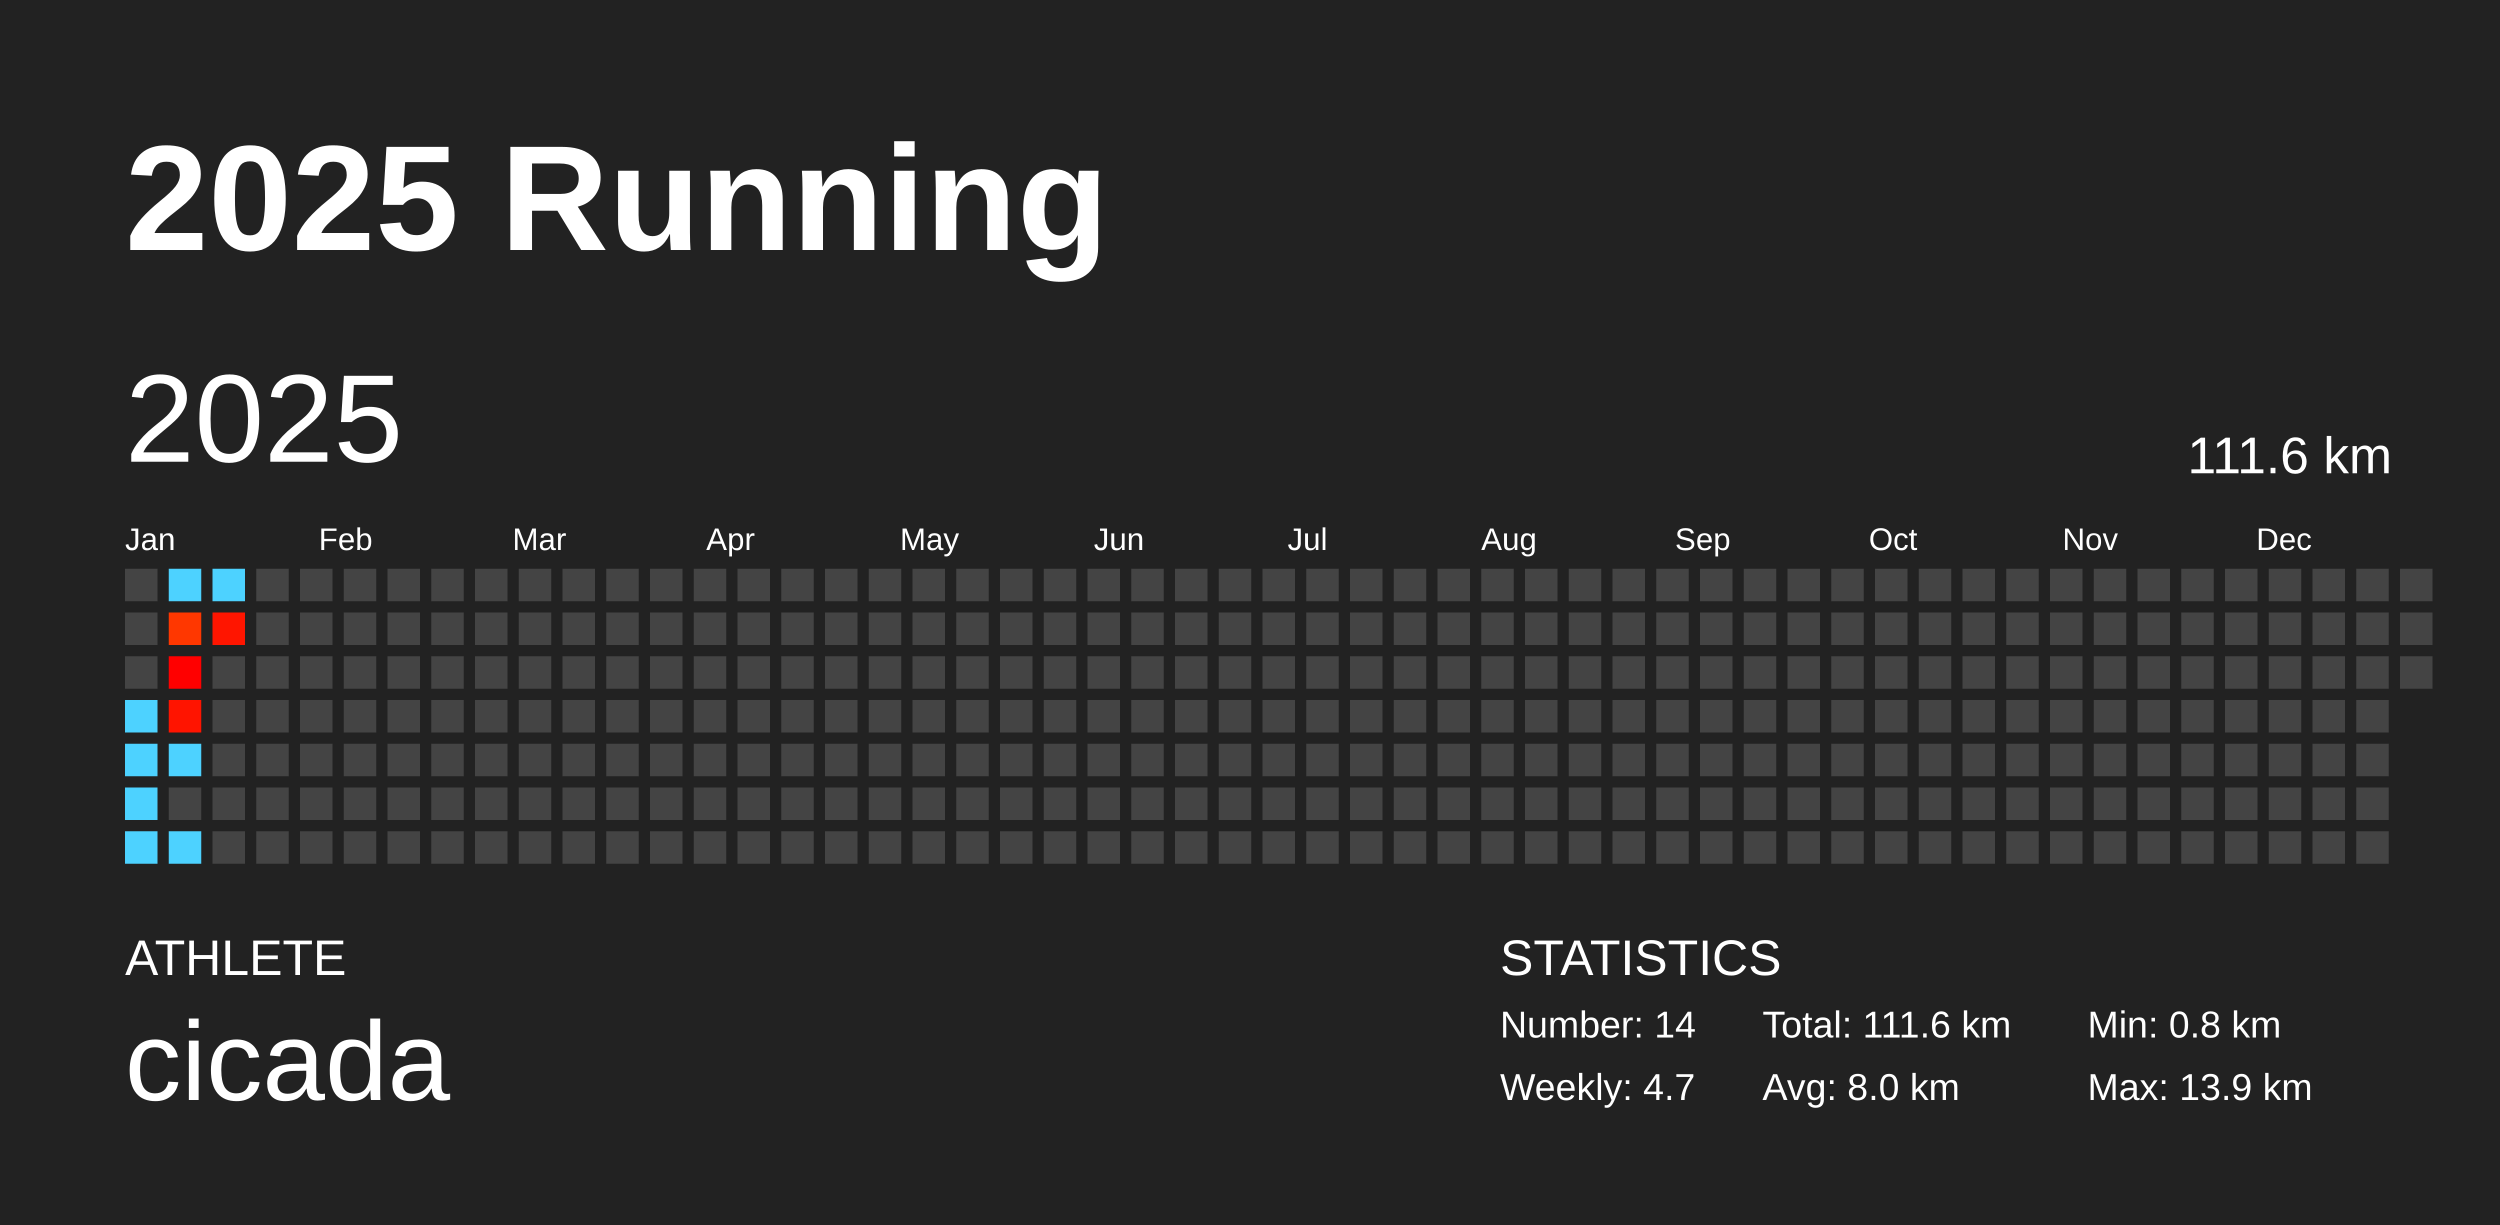
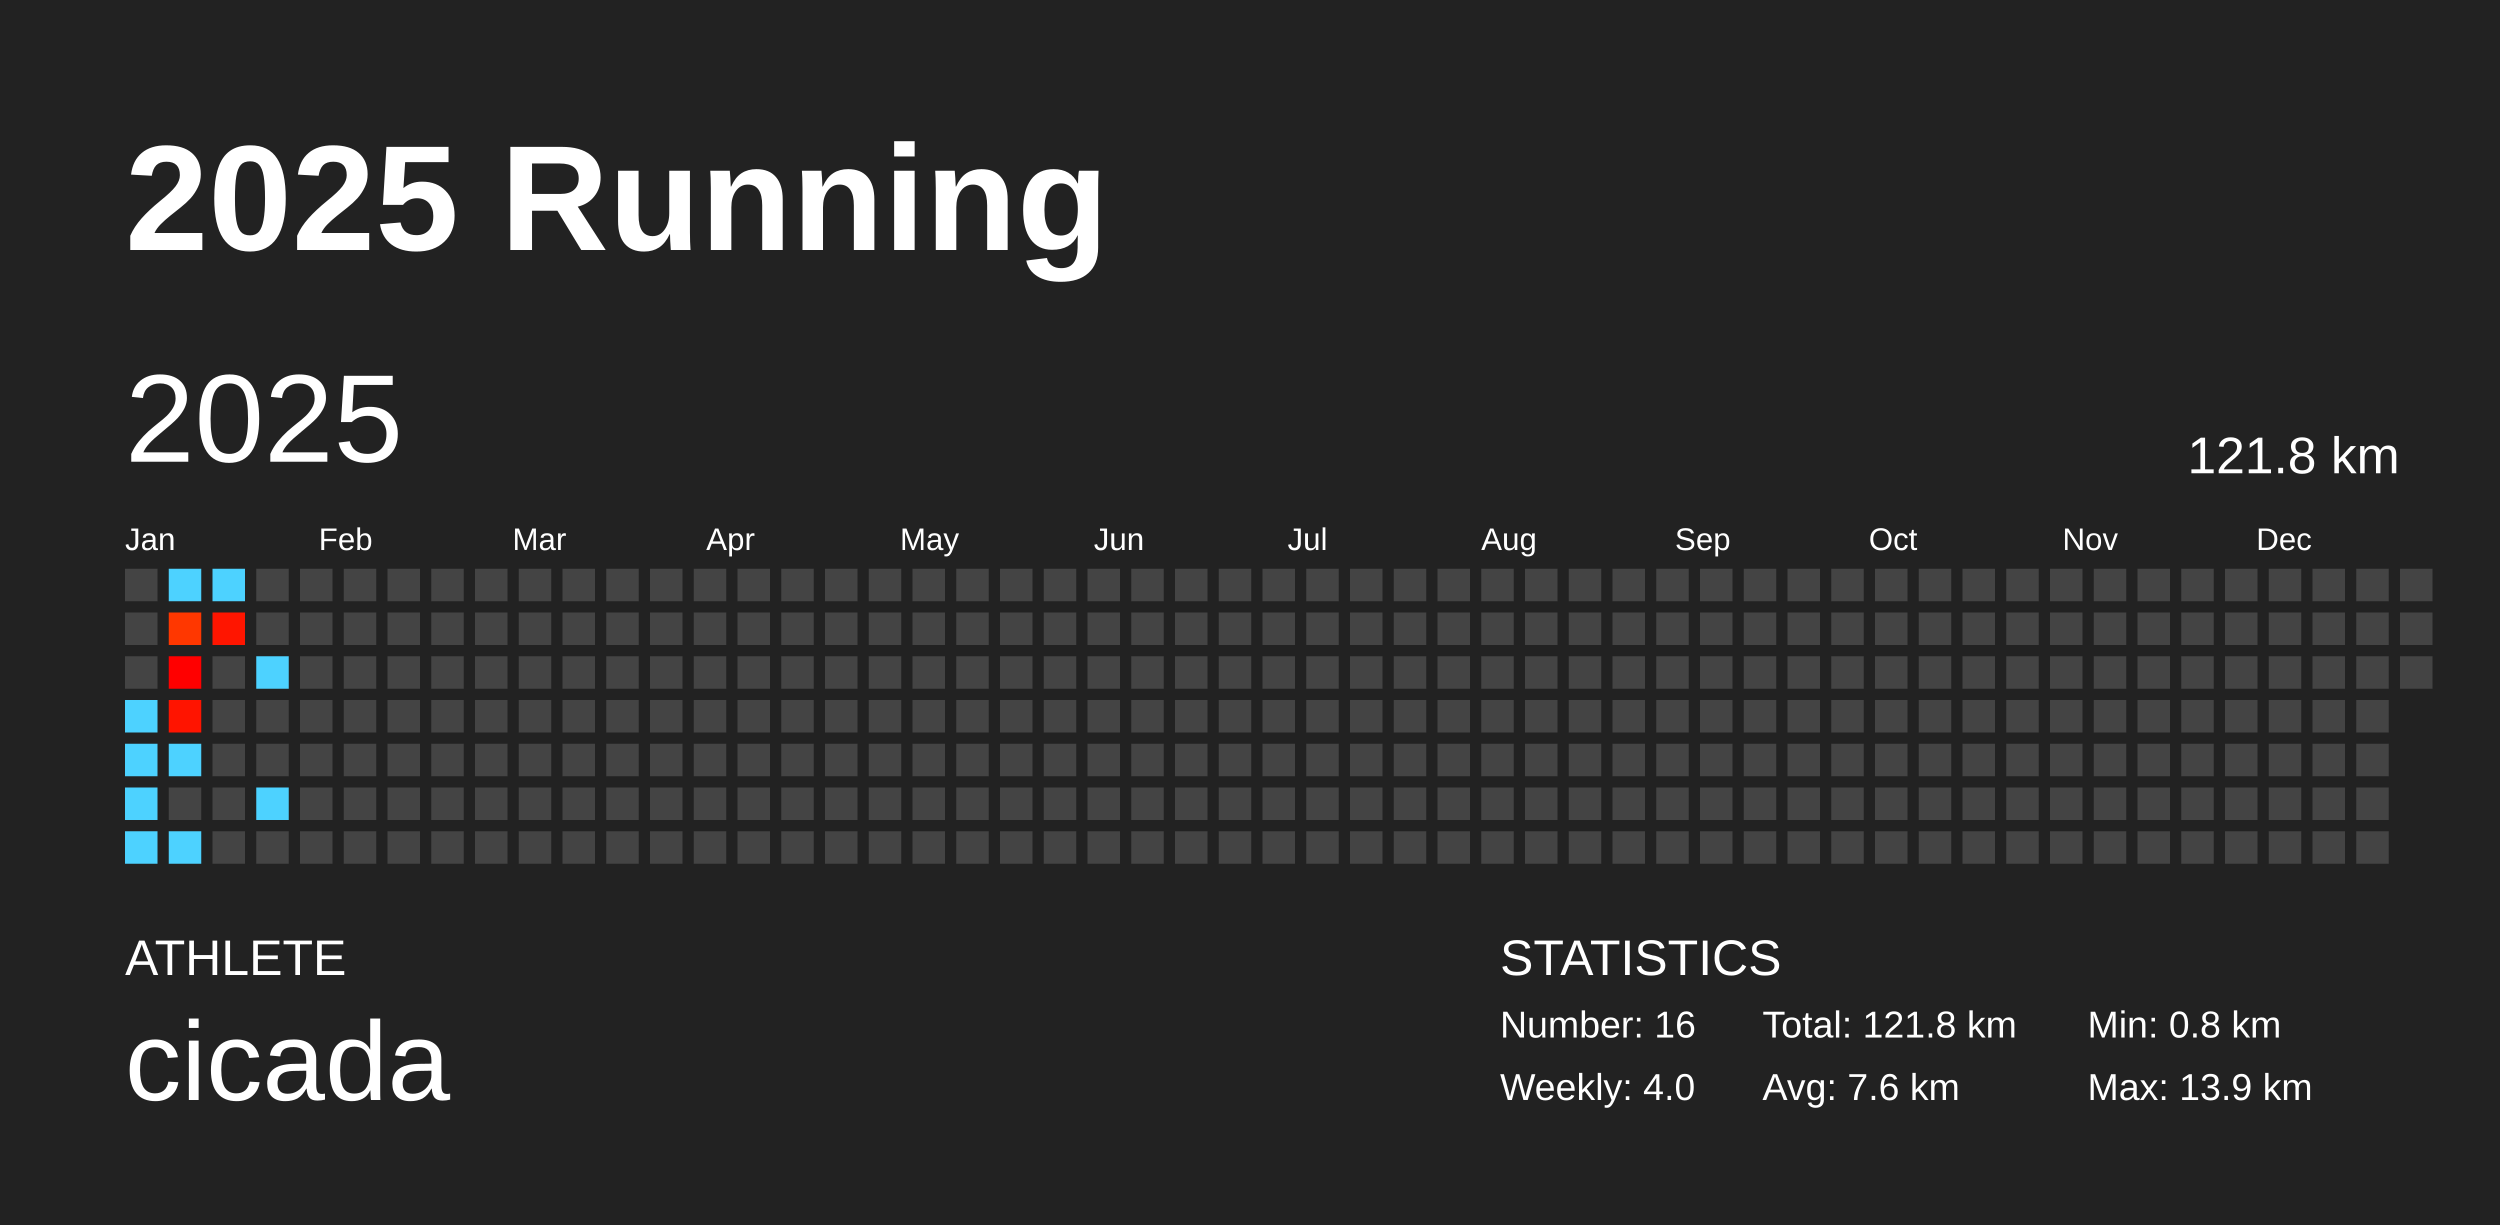
<svg xmlns="http://www.w3.org/2000/svg" baseProfile="full" height="98mm" version="1.1" viewBox="0,0,200,98" width="200mm">
  <defs />
  <rect fill="#222222" height="98" width="200" x="0" y="0" />
  <text fill="#FFFFFF" style="font-size:12px; font-family:Arial; font-weight:bold;" x="10" y="20">2025 Running</text>
  <text fill="#FFFFFF" style="font-size:4px; font-family:Arial" x="10" y="78">ATHLETE</text>
  <text fill="#FFFFFF" style="font-size:9px; font-family:Arial" x="10" y="88">cicada</text>
  <text fill="#FFFFFF" style="font-size:4px; font-family:Arial" x="120" y="78">STATISTICS</text>
-   <text fill="#FFFFFF" style="font-size:3px; font-family:Arial" x="120" y="83">Number: 14</text>
-   <text fill="#FFFFFF" style="font-size:3px; font-family:Arial" x="120" y="88">Weekly: 4.7</text>
-   <text fill="#FFFFFF" style="font-size:3px; font-family:Arial" x="141" y="83">Total: 111.6 km</text>
-   <text fill="#FFFFFF" style="font-size:3px; font-family:Arial" x="141" y="88">Avg: 8.0 km</text>
+   <text fill="#FFFFFF" style="font-size:3px; font-family:Arial" x="120" y="83">Number: 16</text>
+   <text fill="#FFFFFF" style="font-size:3px; font-family:Arial" x="120" y="88">Weekly: 4.0</text>
+   <text fill="#FFFFFF" style="font-size:3px; font-family:Arial" x="141" y="83">Total: 121.8 km</text>
+   <text fill="#FFFFFF" style="font-size:3px; font-family:Arial" x="141" y="88">Avg: 7.6 km</text>
  <text fill="#FFFFFF" style="font-size:3px; font-family:Arial" x="167" y="83">Min: 0.8 km</text>
  <text fill="#FFFFFF" style="font-size:3px; font-family:Arial" x="167" y="88">Max: 13.9 km</text>
  <text dominant-baseline="hanging" fill="#FFFFFF" style="font-size:10.0px; font-family:Arial;" x="10" y="30">2025</text>
-   <text dominant-baseline="hanging" fill="#FFFFFF" style="font-size:4.125px; font-family:Arial;" x="175" y="35">111.6 km</text>
+   <text dominant-baseline="hanging" fill="#FFFFFF" style="font-size:4.125px; font-family:Arial;" x="175" y="35">121.8 km</text>
  <text fill="#FFFFFF" style="font-size:2.5px; font-family:Arial" x="10.0" y="44">Jan</text>
  <text fill="#FFFFFF" style="font-size:2.5px; font-family:Arial" x="25.5" y="44">Feb</text>
  <text fill="#FFFFFF" style="font-size:2.5px; font-family:Arial" x="41.0" y="44">Mar</text>
  <text fill="#FFFFFF" style="font-size:2.5px; font-family:Arial" x="56.5" y="44">Apr</text>
  <text fill="#FFFFFF" style="font-size:2.5px; font-family:Arial" x="72.0" y="44">May</text>
  <text fill="#FFFFFF" style="font-size:2.5px; font-family:Arial" x="87.5" y="44">Jun</text>
  <text fill="#FFFFFF" style="font-size:2.5px; font-family:Arial" x="103.0" y="44">Jul</text>
  <text fill="#FFFFFF" style="font-size:2.5px; font-family:Arial" x="118.5" y="44">Aug</text>
  <text fill="#FFFFFF" style="font-size:2.5px; font-family:Arial" x="134.0" y="44">Sep</text>
  <text fill="#FFFFFF" style="font-size:2.5px; font-family:Arial" x="149.5" y="44">Oct</text>
  <text fill="#FFFFFF" style="font-size:2.5px; font-family:Arial" x="165.0" y="44">Nov</text>
  <text fill="#FFFFFF" style="font-size:2.5px; font-family:Arial" x="180.5" y="44">Dec</text>
  <rect fill="#444444" height="2.6" width="2.6" x="10.0" y="45.5" />
  <rect fill="#444444" height="2.6" width="2.6" x="10.0" y="49.0" />
  <rect fill="#444444" height="2.6" width="2.6" x="10.0" y="52.5" />
  <rect fill="#4dd2ff" height="2.6" width="2.6" x="10.0" y="56.0" />
  <rect fill="#4dd2ff" height="2.6" width="2.6" x="10.0" y="59.5" />
  <rect fill="#4dd2ff" height="2.6" width="2.6" x="10.0" y="63.0" />
  <rect fill="#4dd2ff" height="2.6" width="2.6" x="10.0" y="66.5" />
  <rect fill="#4dd2ff" height="2.6" width="2.6" x="13.5" y="45.5" />
  <rect fill="#ff3700" height="2.6" width="2.6" x="13.5" y="49.0" />
  <rect fill="#ff0000" height="2.6" width="2.6" x="13.5" y="52.5" />
  <rect fill="#ff1400" height="2.6" width="2.6" x="13.5" y="56.0" />
  <rect fill="#4dd2ff" height="2.6" width="2.6" x="13.5" y="59.5" />
  <rect fill="#444444" height="2.6" width="2.6" x="13.5" y="63.0" />
  <rect fill="#4dd2ff" height="2.6" width="2.6" x="13.5" y="66.5" />
  <rect fill="#4dd2ff" height="2.6" width="2.6" x="17.0" y="45.5" />
  <rect fill="#ff1500" height="2.6" width="2.6" x="17.0" y="49.0" />
  <rect fill="#444444" height="2.6" width="2.6" x="17.0" y="52.5" />
  <rect fill="#444444" height="2.6" width="2.6" x="17.0" y="56.0" />
  <rect fill="#444444" height="2.6" width="2.6" x="17.0" y="59.5" />
  <rect fill="#444444" height="2.6" width="2.6" x="17.0" y="63.0" />
  <rect fill="#444444" height="2.6" width="2.6" x="17.0" y="66.5" />
  <rect fill="#444444" height="2.6" width="2.6" x="20.5" y="45.5" />
  <rect fill="#444444" height="2.6" width="2.6" x="20.5" y="49.0" />
-   <rect fill="#444444" height="2.6" width="2.6" x="20.5" y="52.5" />
+   <rect fill="#4dd2ff" height="2.6" width="2.6" x="20.5" y="52.5" />
  <rect fill="#444444" height="2.6" width="2.6" x="20.5" y="56.0" />
  <rect fill="#444444" height="2.6" width="2.6" x="20.5" y="59.5" />
-   <rect fill="#444444" height="2.6" width="2.6" x="20.5" y="63.0" />
+   <rect fill="#4dd2ff" height="2.6" width="2.6" x="20.5" y="63.0" />
  <rect fill="#444444" height="2.6" width="2.6" x="20.5" y="66.5" />
  <rect fill="#444444" height="2.6" width="2.6" x="24.0" y="45.5" />
  <rect fill="#444444" height="2.6" width="2.6" x="24.0" y="49.0" />
  <rect fill="#444444" height="2.6" width="2.6" x="24.0" y="52.5" />
  <rect fill="#444444" height="2.6" width="2.6" x="24.0" y="56.0" />
  <rect fill="#444444" height="2.6" width="2.6" x="24.0" y="59.5" />
  <rect fill="#444444" height="2.6" width="2.6" x="24.0" y="63.0" />
  <rect fill="#444444" height="2.6" width="2.6" x="24.0" y="66.5" />
  <rect fill="#444444" height="2.6" width="2.6" x="27.5" y="45.5" />
  <rect fill="#444444" height="2.6" width="2.6" x="27.5" y="49.0" />
  <rect fill="#444444" height="2.6" width="2.6" x="27.5" y="52.5" />
  <rect fill="#444444" height="2.6" width="2.6" x="27.5" y="56.0" />
  <rect fill="#444444" height="2.6" width="2.6" x="27.5" y="59.5" />
  <rect fill="#444444" height="2.6" width="2.6" x="27.5" y="63.0" />
  <rect fill="#444444" height="2.6" width="2.6" x="27.5" y="66.5" />
  <rect fill="#444444" height="2.6" width="2.6" x="31.0" y="45.5" />
  <rect fill="#444444" height="2.6" width="2.6" x="31.0" y="49.0" />
  <rect fill="#444444" height="2.6" width="2.6" x="31.0" y="52.5" />
  <rect fill="#444444" height="2.6" width="2.6" x="31.0" y="56.0" />
  <rect fill="#444444" height="2.6" width="2.6" x="31.0" y="59.5" />
  <rect fill="#444444" height="2.6" width="2.6" x="31.0" y="63.0" />
  <rect fill="#444444" height="2.6" width="2.6" x="31.0" y="66.5" />
  <rect fill="#444444" height="2.6" width="2.6" x="34.5" y="45.5" />
  <rect fill="#444444" height="2.6" width="2.6" x="34.5" y="49.0" />
  <rect fill="#444444" height="2.6" width="2.6" x="34.5" y="52.5" />
  <rect fill="#444444" height="2.6" width="2.6" x="34.5" y="56.0" />
  <rect fill="#444444" height="2.6" width="2.6" x="34.5" y="59.5" />
  <rect fill="#444444" height="2.6" width="2.6" x="34.5" y="63.0" />
  <rect fill="#444444" height="2.6" width="2.6" x="34.5" y="66.5" />
  <rect fill="#444444" height="2.6" width="2.6" x="38.0" y="45.5" />
  <rect fill="#444444" height="2.6" width="2.6" x="38.0" y="49.0" />
  <rect fill="#444444" height="2.6" width="2.6" x="38.0" y="52.5" />
  <rect fill="#444444" height="2.6" width="2.6" x="38.0" y="56.0" />
  <rect fill="#444444" height="2.6" width="2.6" x="38.0" y="59.5" />
  <rect fill="#444444" height="2.6" width="2.6" x="38.0" y="63.0" />
  <rect fill="#444444" height="2.6" width="2.6" x="38.0" y="66.5" />
  <rect fill="#444444" height="2.6" width="2.6" x="41.5" y="45.5" />
  <rect fill="#444444" height="2.6" width="2.6" x="41.5" y="49.0" />
  <rect fill="#444444" height="2.6" width="2.6" x="41.5" y="52.5" />
  <rect fill="#444444" height="2.6" width="2.6" x="41.5" y="56.0" />
  <rect fill="#444444" height="2.6" width="2.6" x="41.5" y="59.5" />
  <rect fill="#444444" height="2.6" width="2.6" x="41.5" y="63.0" />
  <rect fill="#444444" height="2.6" width="2.6" x="41.5" y="66.5" />
  <rect fill="#444444" height="2.6" width="2.6" x="45.0" y="45.5" />
  <rect fill="#444444" height="2.6" width="2.6" x="45.0" y="49.0" />
  <rect fill="#444444" height="2.6" width="2.6" x="45.0" y="52.5" />
  <rect fill="#444444" height="2.6" width="2.6" x="45.0" y="56.0" />
  <rect fill="#444444" height="2.6" width="2.6" x="45.0" y="59.5" />
  <rect fill="#444444" height="2.6" width="2.6" x="45.0" y="63.0" />
  <rect fill="#444444" height="2.6" width="2.6" x="45.0" y="66.5" />
  <rect fill="#444444" height="2.6" width="2.6" x="48.5" y="45.5" />
  <rect fill="#444444" height="2.6" width="2.6" x="48.5" y="49.0" />
  <rect fill="#444444" height="2.6" width="2.6" x="48.5" y="52.5" />
  <rect fill="#444444" height="2.6" width="2.6" x="48.5" y="56.0" />
  <rect fill="#444444" height="2.6" width="2.6" x="48.5" y="59.5" />
  <rect fill="#444444" height="2.6" width="2.6" x="48.5" y="63.0" />
  <rect fill="#444444" height="2.6" width="2.6" x="48.5" y="66.5" />
  <rect fill="#444444" height="2.6" width="2.6" x="52.0" y="45.5" />
  <rect fill="#444444" height="2.6" width="2.6" x="52.0" y="49.0" />
  <rect fill="#444444" height="2.6" width="2.6" x="52.0" y="52.5" />
  <rect fill="#444444" height="2.6" width="2.6" x="52.0" y="56.0" />
  <rect fill="#444444" height="2.6" width="2.6" x="52.0" y="59.5" />
  <rect fill="#444444" height="2.6" width="2.6" x="52.0" y="63.0" />
  <rect fill="#444444" height="2.6" width="2.6" x="52.0" y="66.5" />
  <rect fill="#444444" height="2.6" width="2.6" x="55.5" y="45.5" />
  <rect fill="#444444" height="2.6" width="2.6" x="55.5" y="49.0" />
  <rect fill="#444444" height="2.6" width="2.6" x="55.5" y="52.5" />
  <rect fill="#444444" height="2.6" width="2.6" x="55.5" y="56.0" />
  <rect fill="#444444" height="2.6" width="2.6" x="55.5" y="59.5" />
  <rect fill="#444444" height="2.6" width="2.6" x="55.5" y="63.0" />
  <rect fill="#444444" height="2.6" width="2.6" x="55.5" y="66.5" />
  <rect fill="#444444" height="2.6" width="2.6" x="59.0" y="45.5" />
  <rect fill="#444444" height="2.6" width="2.6" x="59.0" y="49.0" />
  <rect fill="#444444" height="2.6" width="2.6" x="59.0" y="52.5" />
  <rect fill="#444444" height="2.6" width="2.6" x="59.0" y="56.0" />
  <rect fill="#444444" height="2.6" width="2.6" x="59.0" y="59.5" />
  <rect fill="#444444" height="2.6" width="2.6" x="59.0" y="63.0" />
  <rect fill="#444444" height="2.6" width="2.6" x="59.0" y="66.5" />
  <rect fill="#444444" height="2.6" width="2.6" x="62.5" y="45.5" />
  <rect fill="#444444" height="2.6" width="2.6" x="62.5" y="49.0" />
  <rect fill="#444444" height="2.6" width="2.6" x="62.5" y="52.5" />
  <rect fill="#444444" height="2.6" width="2.6" x="62.5" y="56.0" />
  <rect fill="#444444" height="2.6" width="2.6" x="62.5" y="59.5" />
  <rect fill="#444444" height="2.6" width="2.6" x="62.5" y="63.0" />
  <rect fill="#444444" height="2.6" width="2.6" x="62.5" y="66.5" />
  <rect fill="#444444" height="2.6" width="2.6" x="66.0" y="45.5" />
  <rect fill="#444444" height="2.6" width="2.6" x="66.0" y="49.0" />
  <rect fill="#444444" height="2.6" width="2.6" x="66.0" y="52.5" />
  <rect fill="#444444" height="2.6" width="2.6" x="66.0" y="56.0" />
  <rect fill="#444444" height="2.6" width="2.6" x="66.0" y="59.5" />
  <rect fill="#444444" height="2.6" width="2.6" x="66.0" y="63.0" />
  <rect fill="#444444" height="2.6" width="2.6" x="66.0" y="66.5" />
  <rect fill="#444444" height="2.6" width="2.6" x="69.5" y="45.5" />
  <rect fill="#444444" height="2.6" width="2.6" x="69.5" y="49.0" />
  <rect fill="#444444" height="2.6" width="2.6" x="69.5" y="52.5" />
  <rect fill="#444444" height="2.6" width="2.6" x="69.5" y="56.0" />
  <rect fill="#444444" height="2.6" width="2.6" x="69.5" y="59.5" />
  <rect fill="#444444" height="2.6" width="2.6" x="69.5" y="63.0" />
  <rect fill="#444444" height="2.6" width="2.6" x="69.5" y="66.5" />
  <rect fill="#444444" height="2.6" width="2.6" x="73.0" y="45.5" />
  <rect fill="#444444" height="2.6" width="2.6" x="73.0" y="49.0" />
  <rect fill="#444444" height="2.6" width="2.6" x="73.0" y="52.5" />
  <rect fill="#444444" height="2.6" width="2.6" x="73.0" y="56.0" />
  <rect fill="#444444" height="2.6" width="2.6" x="73.0" y="59.5" />
  <rect fill="#444444" height="2.6" width="2.6" x="73.0" y="63.0" />
  <rect fill="#444444" height="2.6" width="2.6" x="73.0" y="66.5" />
  <rect fill="#444444" height="2.6" width="2.6" x="76.5" y="45.5" />
  <rect fill="#444444" height="2.6" width="2.6" x="76.5" y="49.0" />
  <rect fill="#444444" height="2.6" width="2.6" x="76.5" y="52.5" />
  <rect fill="#444444" height="2.6" width="2.6" x="76.5" y="56.0" />
  <rect fill="#444444" height="2.6" width="2.6" x="76.5" y="59.5" />
  <rect fill="#444444" height="2.6" width="2.6" x="76.5" y="63.0" />
  <rect fill="#444444" height="2.6" width="2.6" x="76.5" y="66.5" />
  <rect fill="#444444" height="2.6" width="2.6" x="80.0" y="45.5" />
  <rect fill="#444444" height="2.6" width="2.6" x="80.0" y="49.0" />
  <rect fill="#444444" height="2.6" width="2.6" x="80.0" y="52.5" />
  <rect fill="#444444" height="2.6" width="2.6" x="80.0" y="56.0" />
  <rect fill="#444444" height="2.6" width="2.6" x="80.0" y="59.5" />
  <rect fill="#444444" height="2.6" width="2.6" x="80.0" y="63.0" />
  <rect fill="#444444" height="2.6" width="2.6" x="80.0" y="66.5" />
  <rect fill="#444444" height="2.6" width="2.6" x="83.5" y="45.5" />
  <rect fill="#444444" height="2.6" width="2.6" x="83.5" y="49.0" />
  <rect fill="#444444" height="2.6" width="2.6" x="83.5" y="52.5" />
  <rect fill="#444444" height="2.6" width="2.6" x="83.5" y="56.0" />
  <rect fill="#444444" height="2.6" width="2.6" x="83.5" y="59.5" />
  <rect fill="#444444" height="2.6" width="2.6" x="83.5" y="63.0" />
  <rect fill="#444444" height="2.6" width="2.6" x="83.5" y="66.5" />
  <rect fill="#444444" height="2.6" width="2.6" x="87.0" y="45.5" />
  <rect fill="#444444" height="2.6" width="2.6" x="87.0" y="49.0" />
  <rect fill="#444444" height="2.6" width="2.6" x="87.0" y="52.5" />
  <rect fill="#444444" height="2.6" width="2.6" x="87.0" y="56.0" />
  <rect fill="#444444" height="2.6" width="2.6" x="87.0" y="59.5" />
  <rect fill="#444444" height="2.6" width="2.6" x="87.0" y="63.0" />
  <rect fill="#444444" height="2.6" width="2.6" x="87.0" y="66.5" />
  <rect fill="#444444" height="2.6" width="2.6" x="90.5" y="45.5" />
  <rect fill="#444444" height="2.6" width="2.6" x="90.5" y="49.0" />
  <rect fill="#444444" height="2.6" width="2.6" x="90.5" y="52.5" />
  <rect fill="#444444" height="2.6" width="2.6" x="90.5" y="56.0" />
  <rect fill="#444444" height="2.6" width="2.6" x="90.5" y="59.5" />
  <rect fill="#444444" height="2.6" width="2.6" x="90.5" y="63.0" />
  <rect fill="#444444" height="2.6" width="2.6" x="90.5" y="66.5" />
  <rect fill="#444444" height="2.6" width="2.6" x="94.0" y="45.5" />
  <rect fill="#444444" height="2.6" width="2.6" x="94.0" y="49.0" />
  <rect fill="#444444" height="2.6" width="2.6" x="94.0" y="52.5" />
  <rect fill="#444444" height="2.6" width="2.6" x="94.0" y="56.0" />
  <rect fill="#444444" height="2.6" width="2.6" x="94.0" y="59.5" />
  <rect fill="#444444" height="2.6" width="2.6" x="94.0" y="63.0" />
  <rect fill="#444444" height="2.6" width="2.6" x="94.0" y="66.5" />
  <rect fill="#444444" height="2.6" width="2.6" x="97.5" y="45.5" />
  <rect fill="#444444" height="2.6" width="2.6" x="97.5" y="49.0" />
  <rect fill="#444444" height="2.6" width="2.6" x="97.5" y="52.5" />
  <rect fill="#444444" height="2.6" width="2.6" x="97.5" y="56.0" />
  <rect fill="#444444" height="2.6" width="2.6" x="97.5" y="59.5" />
  <rect fill="#444444" height="2.6" width="2.6" x="97.5" y="63.0" />
  <rect fill="#444444" height="2.6" width="2.6" x="97.5" y="66.5" />
  <rect fill="#444444" height="2.6" width="2.6" x="101.0" y="45.5" />
  <rect fill="#444444" height="2.6" width="2.6" x="101.0" y="49.0" />
  <rect fill="#444444" height="2.6" width="2.6" x="101.0" y="52.5" />
  <rect fill="#444444" height="2.6" width="2.6" x="101.0" y="56.0" />
  <rect fill="#444444" height="2.6" width="2.6" x="101.0" y="59.5" />
  <rect fill="#444444" height="2.6" width="2.6" x="101.0" y="63.0" />
  <rect fill="#444444" height="2.6" width="2.6" x="101.0" y="66.5" />
  <rect fill="#444444" height="2.6" width="2.6" x="104.5" y="45.5" />
  <rect fill="#444444" height="2.6" width="2.6" x="104.5" y="49.0" />
  <rect fill="#444444" height="2.6" width="2.6" x="104.5" y="52.5" />
  <rect fill="#444444" height="2.6" width="2.6" x="104.5" y="56.0" />
  <rect fill="#444444" height="2.6" width="2.6" x="104.5" y="59.5" />
  <rect fill="#444444" height="2.6" width="2.6" x="104.5" y="63.0" />
  <rect fill="#444444" height="2.6" width="2.6" x="104.5" y="66.5" />
  <rect fill="#444444" height="2.6" width="2.6" x="108.0" y="45.5" />
  <rect fill="#444444" height="2.6" width="2.6" x="108.0" y="49.0" />
  <rect fill="#444444" height="2.6" width="2.6" x="108.0" y="52.5" />
  <rect fill="#444444" height="2.6" width="2.6" x="108.0" y="56.0" />
  <rect fill="#444444" height="2.6" width="2.6" x="108.0" y="59.5" />
  <rect fill="#444444" height="2.6" width="2.6" x="108.0" y="63.0" />
  <rect fill="#444444" height="2.6" width="2.6" x="108.0" y="66.5" />
  <rect fill="#444444" height="2.6" width="2.6" x="111.5" y="45.5" />
  <rect fill="#444444" height="2.6" width="2.6" x="111.5" y="49.0" />
  <rect fill="#444444" height="2.6" width="2.6" x="111.5" y="52.5" />
  <rect fill="#444444" height="2.6" width="2.6" x="111.5" y="56.0" />
  <rect fill="#444444" height="2.6" width="2.6" x="111.5" y="59.5" />
  <rect fill="#444444" height="2.6" width="2.6" x="111.5" y="63.0" />
  <rect fill="#444444" height="2.6" width="2.6" x="111.5" y="66.5" />
  <rect fill="#444444" height="2.6" width="2.6" x="115.0" y="45.5" />
  <rect fill="#444444" height="2.6" width="2.6" x="115.0" y="49.0" />
  <rect fill="#444444" height="2.6" width="2.6" x="115.0" y="52.5" />
  <rect fill="#444444" height="2.6" width="2.6" x="115.0" y="56.0" />
  <rect fill="#444444" height="2.6" width="2.6" x="115.0" y="59.5" />
  <rect fill="#444444" height="2.6" width="2.6" x="115.0" y="63.0" />
  <rect fill="#444444" height="2.6" width="2.6" x="115.0" y="66.5" />
  <rect fill="#444444" height="2.6" width="2.6" x="118.5" y="45.5" />
  <rect fill="#444444" height="2.6" width="2.6" x="118.5" y="49.0" />
  <rect fill="#444444" height="2.6" width="2.6" x="118.5" y="52.5" />
  <rect fill="#444444" height="2.6" width="2.6" x="118.5" y="56.0" />
  <rect fill="#444444" height="2.6" width="2.6" x="118.5" y="59.5" />
  <rect fill="#444444" height="2.6" width="2.6" x="118.5" y="63.0" />
  <rect fill="#444444" height="2.6" width="2.6" x="118.5" y="66.5" />
  <rect fill="#444444" height="2.6" width="2.6" x="122.0" y="45.5" />
  <rect fill="#444444" height="2.6" width="2.6" x="122.0" y="49.0" />
  <rect fill="#444444" height="2.6" width="2.6" x="122.0" y="52.5" />
  <rect fill="#444444" height="2.6" width="2.6" x="122.0" y="56.0" />
  <rect fill="#444444" height="2.6" width="2.6" x="122.0" y="59.5" />
  <rect fill="#444444" height="2.6" width="2.6" x="122.0" y="63.0" />
  <rect fill="#444444" height="2.6" width="2.6" x="122.0" y="66.5" />
  <rect fill="#444444" height="2.6" width="2.6" x="125.5" y="45.5" />
  <rect fill="#444444" height="2.6" width="2.6" x="125.5" y="49.0" />
  <rect fill="#444444" height="2.6" width="2.6" x="125.5" y="52.5" />
  <rect fill="#444444" height="2.6" width="2.6" x="125.5" y="56.0" />
  <rect fill="#444444" height="2.6" width="2.6" x="125.5" y="59.5" />
  <rect fill="#444444" height="2.6" width="2.6" x="125.5" y="63.0" />
  <rect fill="#444444" height="2.6" width="2.6" x="125.5" y="66.5" />
  <rect fill="#444444" height="2.6" width="2.6" x="129.0" y="45.5" />
  <rect fill="#444444" height="2.6" width="2.6" x="129.0" y="49.0" />
  <rect fill="#444444" height="2.6" width="2.6" x="129.0" y="52.5" />
  <rect fill="#444444" height="2.6" width="2.6" x="129.0" y="56.0" />
  <rect fill="#444444" height="2.6" width="2.6" x="129.0" y="59.5" />
  <rect fill="#444444" height="2.6" width="2.6" x="129.0" y="63.0" />
  <rect fill="#444444" height="2.6" width="2.6" x="129.0" y="66.5" />
  <rect fill="#444444" height="2.6" width="2.6" x="132.5" y="45.5" />
  <rect fill="#444444" height="2.6" width="2.6" x="132.5" y="49.0" />
  <rect fill="#444444" height="2.6" width="2.6" x="132.5" y="52.5" />
  <rect fill="#444444" height="2.6" width="2.6" x="132.5" y="56.0" />
  <rect fill="#444444" height="2.6" width="2.6" x="132.5" y="59.5" />
  <rect fill="#444444" height="2.6" width="2.6" x="132.5" y="63.0" />
  <rect fill="#444444" height="2.6" width="2.6" x="132.5" y="66.5" />
  <rect fill="#444444" height="2.6" width="2.6" x="136.0" y="45.5" />
  <rect fill="#444444" height="2.6" width="2.6" x="136.0" y="49.0" />
  <rect fill="#444444" height="2.6" width="2.6" x="136.0" y="52.5" />
  <rect fill="#444444" height="2.6" width="2.6" x="136.0" y="56.0" />
  <rect fill="#444444" height="2.6" width="2.6" x="136.0" y="59.5" />
  <rect fill="#444444" height="2.6" width="2.6" x="136.0" y="63.0" />
  <rect fill="#444444" height="2.6" width="2.6" x="136.0" y="66.5" />
  <rect fill="#444444" height="2.6" width="2.6" x="139.5" y="45.5" />
  <rect fill="#444444" height="2.6" width="2.6" x="139.5" y="49.0" />
  <rect fill="#444444" height="2.6" width="2.6" x="139.5" y="52.5" />
  <rect fill="#444444" height="2.6" width="2.6" x="139.5" y="56.0" />
  <rect fill="#444444" height="2.6" width="2.6" x="139.5" y="59.5" />
  <rect fill="#444444" height="2.6" width="2.6" x="139.5" y="63.0" />
  <rect fill="#444444" height="2.6" width="2.6" x="139.5" y="66.5" />
  <rect fill="#444444" height="2.6" width="2.6" x="143.0" y="45.5" />
  <rect fill="#444444" height="2.6" width="2.6" x="143.0" y="49.0" />
  <rect fill="#444444" height="2.6" width="2.6" x="143.0" y="52.5" />
  <rect fill="#444444" height="2.6" width="2.6" x="143.0" y="56.0" />
  <rect fill="#444444" height="2.6" width="2.6" x="143.0" y="59.5" />
  <rect fill="#444444" height="2.6" width="2.6" x="143.0" y="63.0" />
  <rect fill="#444444" height="2.6" width="2.6" x="143.0" y="66.5" />
  <rect fill="#444444" height="2.6" width="2.6" x="146.5" y="45.5" />
  <rect fill="#444444" height="2.6" width="2.6" x="146.5" y="49.0" />
  <rect fill="#444444" height="2.6" width="2.6" x="146.5" y="52.5" />
  <rect fill="#444444" height="2.6" width="2.6" x="146.5" y="56.0" />
  <rect fill="#444444" height="2.6" width="2.6" x="146.5" y="59.5" />
  <rect fill="#444444" height="2.6" width="2.6" x="146.5" y="63.0" />
  <rect fill="#444444" height="2.6" width="2.6" x="146.5" y="66.5" />
  <rect fill="#444444" height="2.6" width="2.6" x="150.0" y="45.5" />
  <rect fill="#444444" height="2.6" width="2.6" x="150.0" y="49.0" />
  <rect fill="#444444" height="2.6" width="2.6" x="150.0" y="52.5" />
  <rect fill="#444444" height="2.6" width="2.6" x="150.0" y="56.0" />
  <rect fill="#444444" height="2.6" width="2.6" x="150.0" y="59.5" />
  <rect fill="#444444" height="2.6" width="2.6" x="150.0" y="63.0" />
  <rect fill="#444444" height="2.6" width="2.6" x="150.0" y="66.5" />
  <rect fill="#444444" height="2.6" width="2.6" x="153.5" y="45.5" />
  <rect fill="#444444" height="2.6" width="2.6" x="153.5" y="49.0" />
  <rect fill="#444444" height="2.6" width="2.6" x="153.5" y="52.5" />
  <rect fill="#444444" height="2.6" width="2.6" x="153.5" y="56.0" />
  <rect fill="#444444" height="2.6" width="2.6" x="153.5" y="59.5" />
  <rect fill="#444444" height="2.6" width="2.6" x="153.5" y="63.0" />
  <rect fill="#444444" height="2.6" width="2.6" x="153.5" y="66.5" />
  <rect fill="#444444" height="2.6" width="2.6" x="157.0" y="45.5" />
  <rect fill="#444444" height="2.6" width="2.6" x="157.0" y="49.0" />
  <rect fill="#444444" height="2.6" width="2.6" x="157.0" y="52.5" />
  <rect fill="#444444" height="2.6" width="2.6" x="157.0" y="56.0" />
  <rect fill="#444444" height="2.6" width="2.6" x="157.0" y="59.5" />
  <rect fill="#444444" height="2.6" width="2.6" x="157.0" y="63.0" />
  <rect fill="#444444" height="2.6" width="2.6" x="157.0" y="66.5" />
  <rect fill="#444444" height="2.6" width="2.6" x="160.5" y="45.5" />
  <rect fill="#444444" height="2.6" width="2.6" x="160.5" y="49.0" />
  <rect fill="#444444" height="2.6" width="2.6" x="160.5" y="52.5" />
  <rect fill="#444444" height="2.6" width="2.6" x="160.5" y="56.0" />
  <rect fill="#444444" height="2.6" width="2.6" x="160.5" y="59.5" />
  <rect fill="#444444" height="2.6" width="2.6" x="160.5" y="63.0" />
  <rect fill="#444444" height="2.6" width="2.6" x="160.5" y="66.5" />
  <rect fill="#444444" height="2.6" width="2.6" x="164.0" y="45.5" />
  <rect fill="#444444" height="2.6" width="2.6" x="164.0" y="49.0" />
  <rect fill="#444444" height="2.6" width="2.6" x="164.0" y="52.5" />
  <rect fill="#444444" height="2.6" width="2.6" x="164.0" y="56.0" />
  <rect fill="#444444" height="2.6" width="2.6" x="164.0" y="59.5" />
  <rect fill="#444444" height="2.6" width="2.6" x="164.0" y="63.0" />
  <rect fill="#444444" height="2.6" width="2.6" x="164.0" y="66.5" />
  <rect fill="#444444" height="2.6" width="2.6" x="167.5" y="45.5" />
  <rect fill="#444444" height="2.6" width="2.6" x="167.5" y="49.0" />
  <rect fill="#444444" height="2.6" width="2.6" x="167.5" y="52.5" />
  <rect fill="#444444" height="2.6" width="2.6" x="167.5" y="56.0" />
  <rect fill="#444444" height="2.6" width="2.6" x="167.5" y="59.5" />
  <rect fill="#444444" height="2.6" width="2.6" x="167.5" y="63.0" />
  <rect fill="#444444" height="2.6" width="2.6" x="167.5" y="66.5" />
  <rect fill="#444444" height="2.6" width="2.6" x="171.0" y="45.5" />
  <rect fill="#444444" height="2.6" width="2.6" x="171.0" y="49.0" />
  <rect fill="#444444" height="2.6" width="2.6" x="171.0" y="52.5" />
  <rect fill="#444444" height="2.6" width="2.6" x="171.0" y="56.0" />
  <rect fill="#444444" height="2.6" width="2.6" x="171.0" y="59.5" />
  <rect fill="#444444" height="2.6" width="2.6" x="171.0" y="63.0" />
  <rect fill="#444444" height="2.6" width="2.6" x="171.0" y="66.5" />
  <rect fill="#444444" height="2.6" width="2.6" x="174.5" y="45.5" />
  <rect fill="#444444" height="2.6" width="2.6" x="174.5" y="49.0" />
  <rect fill="#444444" height="2.6" width="2.6" x="174.5" y="52.5" />
  <rect fill="#444444" height="2.6" width="2.6" x="174.5" y="56.0" />
  <rect fill="#444444" height="2.6" width="2.6" x="174.5" y="59.5" />
  <rect fill="#444444" height="2.6" width="2.6" x="174.5" y="63.0" />
  <rect fill="#444444" height="2.6" width="2.6" x="174.5" y="66.5" />
  <rect fill="#444444" height="2.6" width="2.6" x="178.0" y="45.5" />
  <rect fill="#444444" height="2.6" width="2.6" x="178.0" y="49.0" />
  <rect fill="#444444" height="2.6" width="2.6" x="178.0" y="52.5" />
  <rect fill="#444444" height="2.6" width="2.6" x="178.0" y="56.0" />
  <rect fill="#444444" height="2.6" width="2.6" x="178.0" y="59.5" />
  <rect fill="#444444" height="2.6" width="2.6" x="178.0" y="63.0" />
  <rect fill="#444444" height="2.6" width="2.6" x="178.0" y="66.5" />
  <rect fill="#444444" height="2.6" width="2.6" x="181.5" y="45.5" />
  <rect fill="#444444" height="2.6" width="2.6" x="181.5" y="49.0" />
  <rect fill="#444444" height="2.6" width="2.6" x="181.5" y="52.5" />
  <rect fill="#444444" height="2.6" width="2.6" x="181.5" y="56.0" />
  <rect fill="#444444" height="2.6" width="2.6" x="181.5" y="59.5" />
  <rect fill="#444444" height="2.6" width="2.6" x="181.5" y="63.0" />
  <rect fill="#444444" height="2.6" width="2.6" x="181.5" y="66.5" />
  <rect fill="#444444" height="2.6" width="2.6" x="185.0" y="45.5" />
  <rect fill="#444444" height="2.6" width="2.6" x="185.0" y="49.0" />
  <rect fill="#444444" height="2.6" width="2.6" x="185.0" y="52.5" />
  <rect fill="#444444" height="2.6" width="2.6" x="185.0" y="56.0" />
  <rect fill="#444444" height="2.6" width="2.6" x="185.0" y="59.5" />
  <rect fill="#444444" height="2.6" width="2.6" x="185.0" y="63.0" />
  <rect fill="#444444" height="2.6" width="2.6" x="185.0" y="66.5" />
  <rect fill="#444444" height="2.6" width="2.6" x="188.5" y="45.5" />
  <rect fill="#444444" height="2.6" width="2.6" x="188.5" y="49.0" />
  <rect fill="#444444" height="2.6" width="2.6" x="188.5" y="52.5" />
  <rect fill="#444444" height="2.6" width="2.6" x="188.5" y="56.0" />
  <rect fill="#444444" height="2.6" width="2.6" x="188.5" y="59.5" />
  <rect fill="#444444" height="2.6" width="2.6" x="188.5" y="63.0" />
  <rect fill="#444444" height="2.6" width="2.6" x="188.5" y="66.5" />
  <rect fill="#444444" height="2.6" width="2.6" x="192.0" y="45.5" />
  <rect fill="#444444" height="2.6" width="2.6" x="192.0" y="49.0" />
  <rect fill="#444444" height="2.6" width="2.6" x="192.0" y="52.5" />
</svg>
